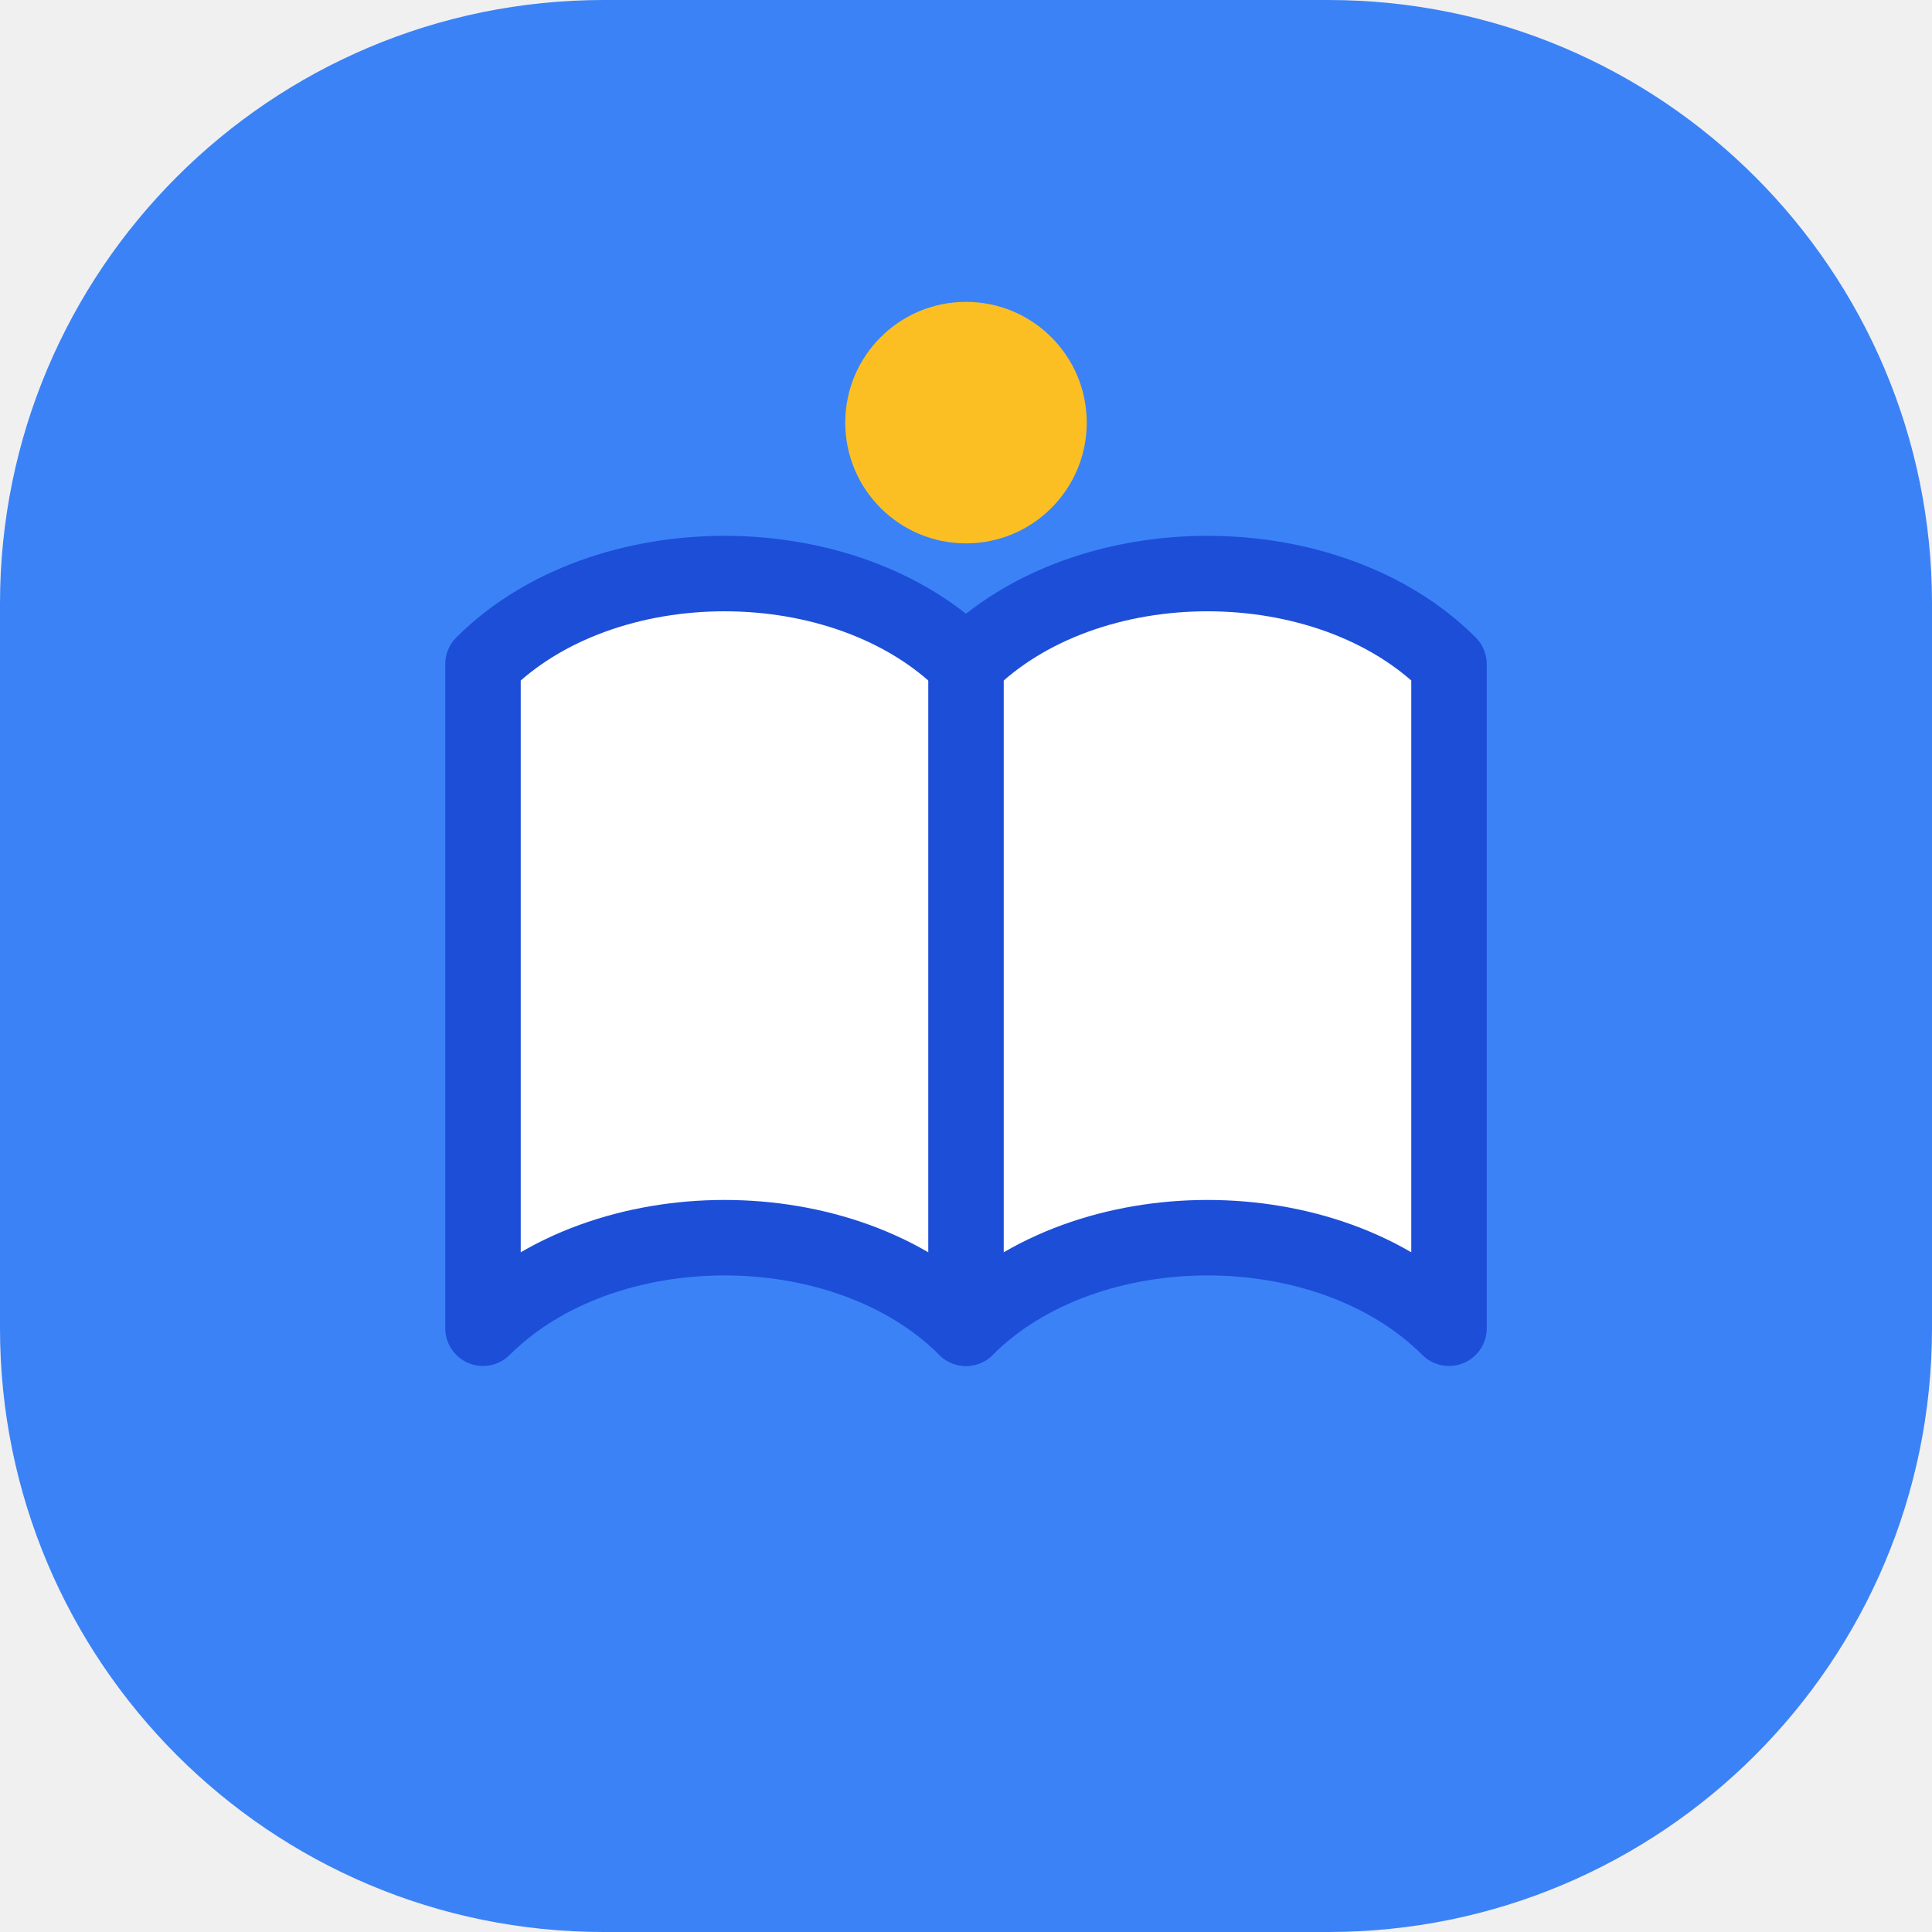
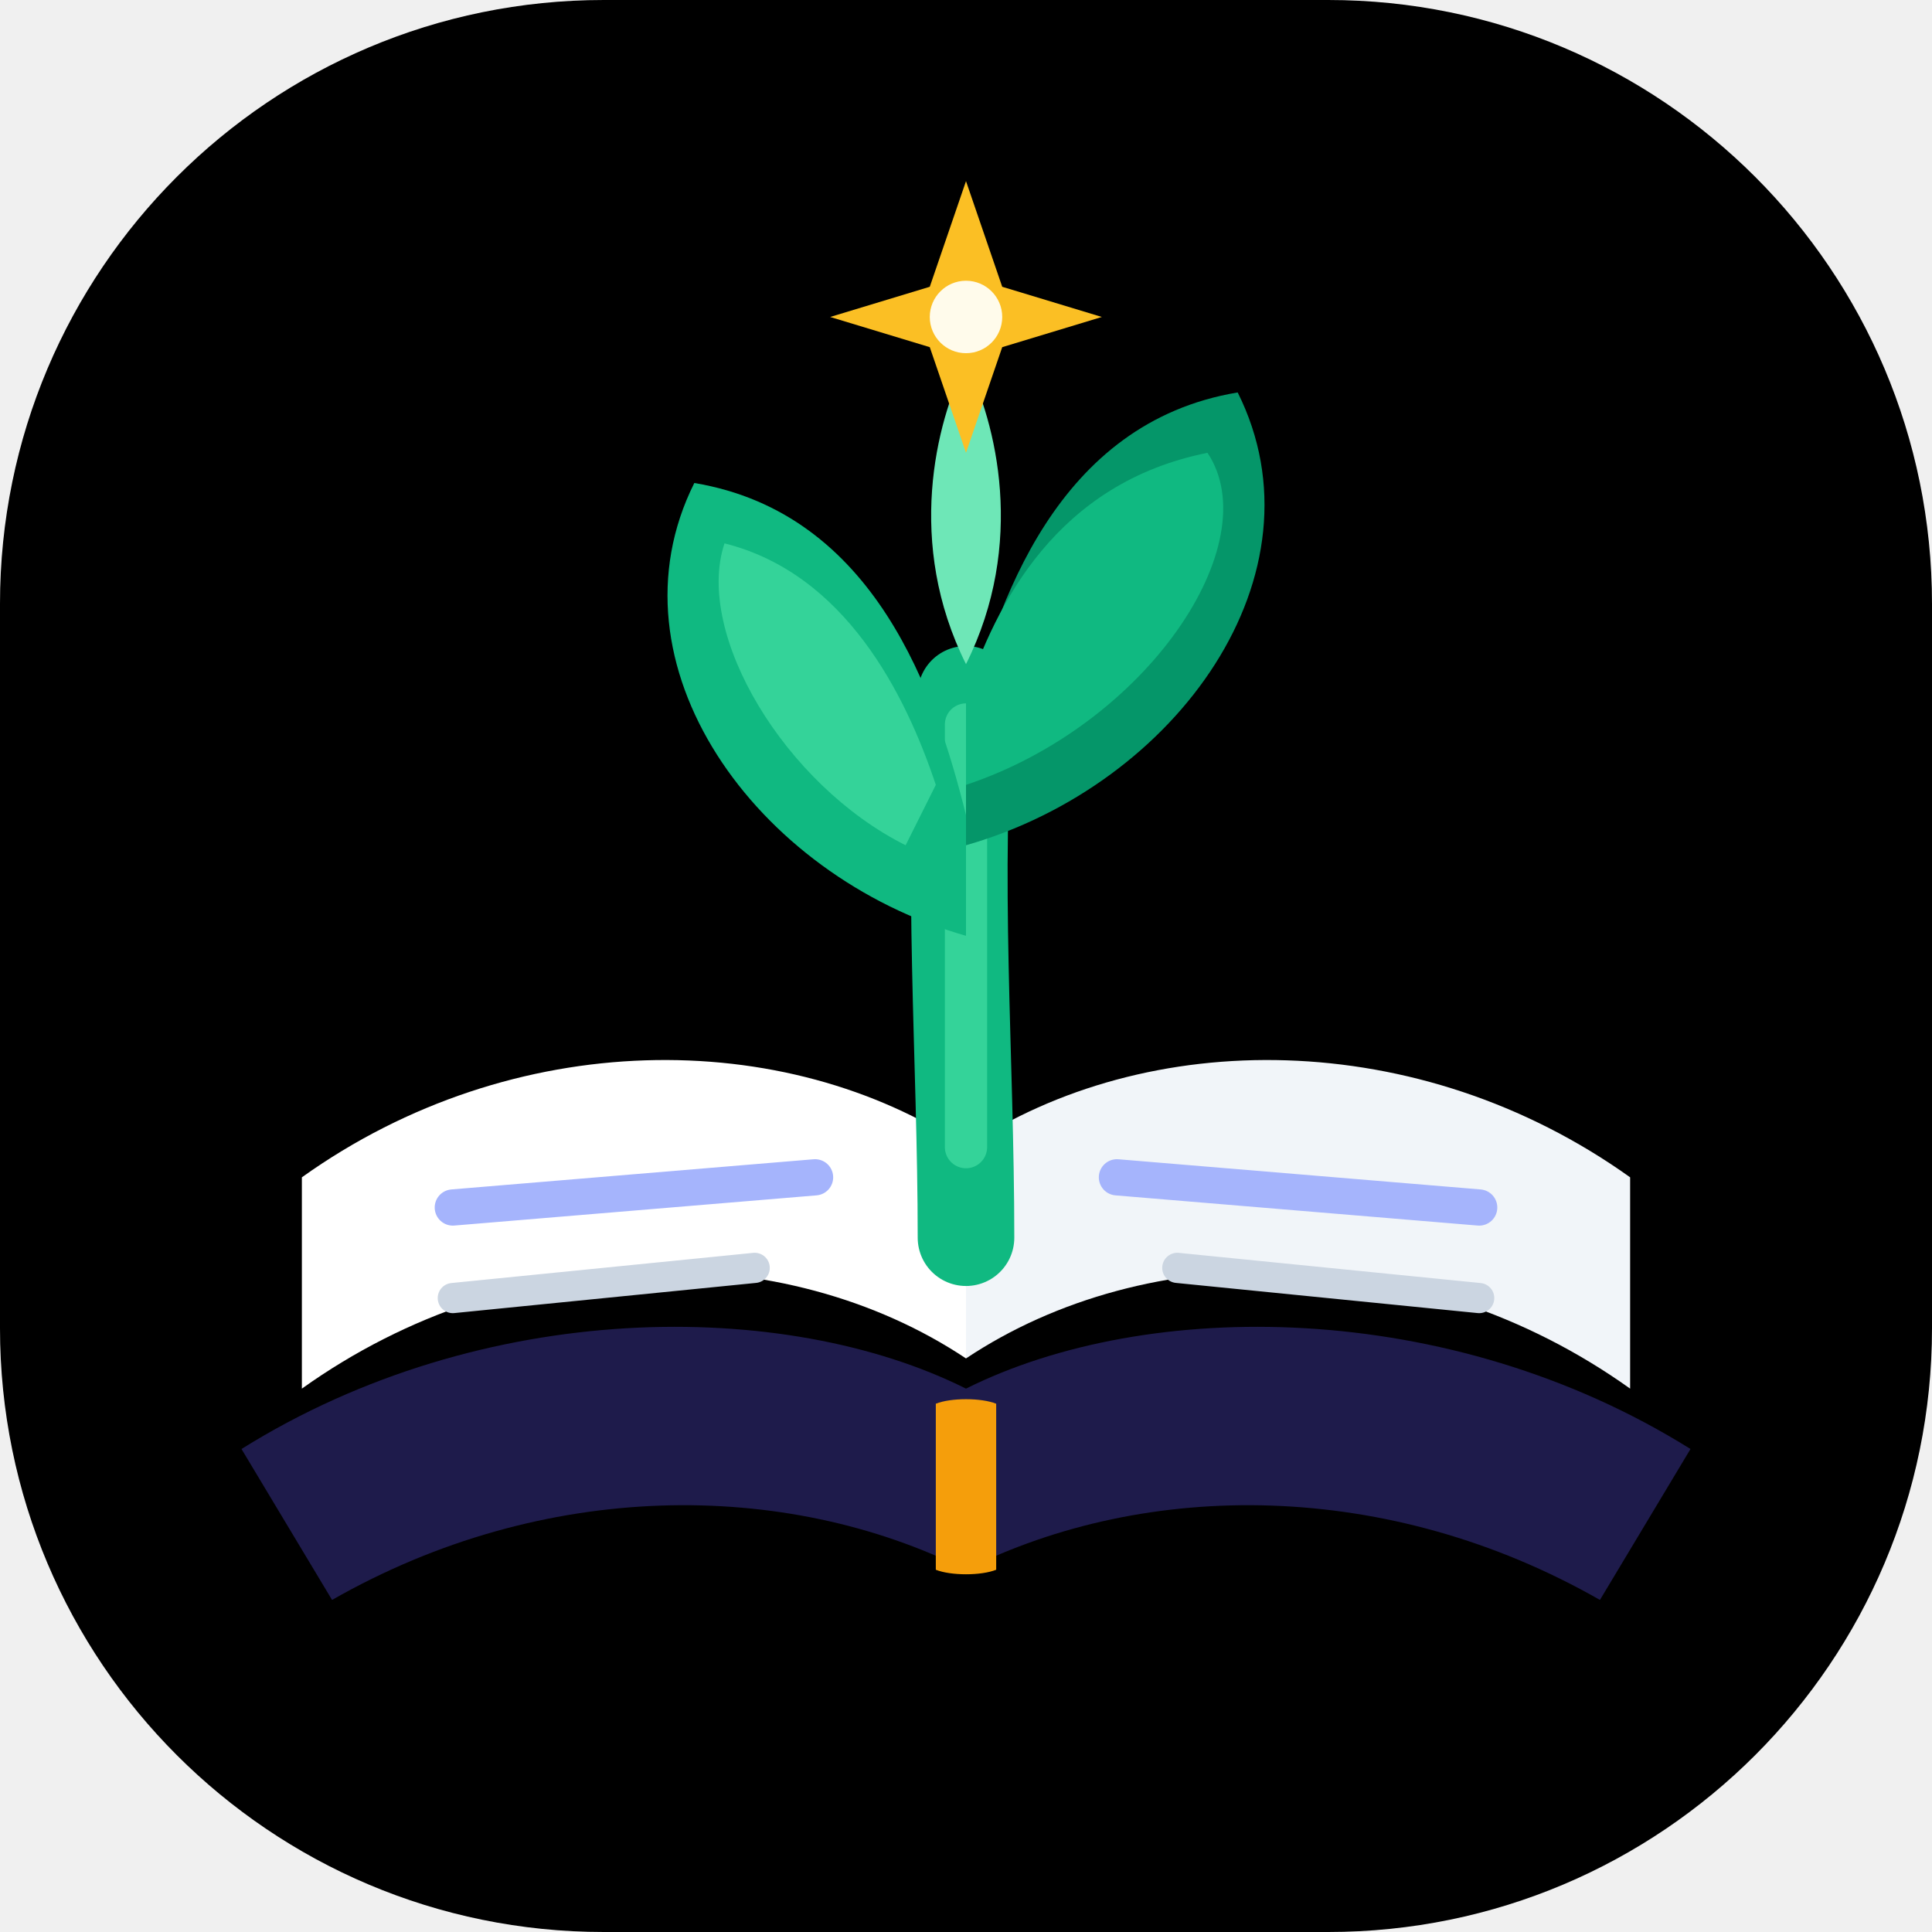
<svg xmlns="http://www.w3.org/2000/svg" viewBox="0 0 64 64" fill="none">
-   <rect width="64" height="64" rx="20" fill="#3B82F6" />
-   <path d="M16 44C20 40 28 40 32 44C36 40 44 40 48 44V22C44 18 36 18 32 22C28 18 20 18 16 22V44Z" fill="white" stroke="#1D4ED8" stroke-width="2.5" stroke-linejoin="round" />
-   <path d="M32 22V44" stroke="#1D4ED8" stroke-width="2.5" stroke-linecap="round" />
-   <circle cx="32" cy="14" r="4" fill="#FBBF24" />
+   <rect width="64" height="64" rx="20" fill="url(#bgGrad)" />
+   <defs>
+     <linearGradient id="bgGrad" x1="0" y1="0" x2="64" y2="64" gradientUnits="userSpaceOnUse">
+       <stop offset="0%" stopColor="#2E1065" />
+       <stop offset="50%" stopColor="#4338CA" />
+       <stop offset="100%" stopColor="#6366F1" />
+     </linearGradient>
+   </defs>
+   <path d="M8 48C16 43 26 43 32 46C38 43 48 43 56 48L53 53C46 49 38 49 32 52C26 49 18 49 11 53L8 48Z" fill="#1E1B4B" />
+   <path d="M31 46.5V52C31.5 52.2 32.5 52.2 33 52V46.5C32.5 46.3 31.5 46.3 31 46.5Z" fill="#F59E0B" />
+   <path d="M10 46C17 41 26 41 32 45L32 38C26 34 17 34 10 39V46Z" fill="#FFFFFF" />
+   <line x1="15" y1="40" x2="27" y2="39" stroke="#A5B4FC" stroke-width="1.2" stroke-linecap="round" />
+   <line x1="15" y1="43" x2="25" y2="42" stroke="#CBD5E1" stroke-width="1" stroke-linecap="round" />
+   <path d="M32 45C38 41 47 41 54 46V39C47 34 38 34 32 38V45Z" fill="#F1F5F9" />
+   <line x1="37" y1="39" x2="49" y2="40" stroke="#A5B4FC" stroke-width="1.2" stroke-linecap="round" />
+   <line x1="39" y1="42" x2="49" y2="43" stroke="#CBD5E1" stroke-width="1" stroke-linecap="round" />
+   <path d="M32 41 C32 35 31.5 29 32 23" stroke="#10B981" stroke-width="3.2" stroke-linecap="round" />
+   <path d="M32 38 C32 32 32 26 32 24" stroke="#34D399" stroke-width="1.4" stroke-linecap="round" />
+   <path d="M32 31 C25 29 20 22 23 16 C29 17 31 23 32 27 Z" fill="#10B981" />
+   <path d="M30 28 C26 26 23 21 24 18 C28 19 30 23 31 26 Z" fill="#34D399" />
+   <path d="M32 28 C39 26 44 19 41 13 C35 14 33 20 32 24 Z" fill="#059669" />
+   <path d="M32 26 C38 24 42 18 40 15 C35 16 33 20 32 23 Z" fill="#10B981" />
+   <path d="M32 22 C30 18 31 14 32 12 C33 14 34 18 32 22 Z" fill="#6EE7B7" />
+   <path d="M32 6 L33.2 9.5 L36.5 10.5 L33.2 11.5 L32 15 L30.8 11.5 L27.5 10.5 L30.8 9.5 Z" fill="#FBBF24" />
+   <circle cx="32" cy="10.5" r="1.2" fill="#FFFBEB" />
</svg>
